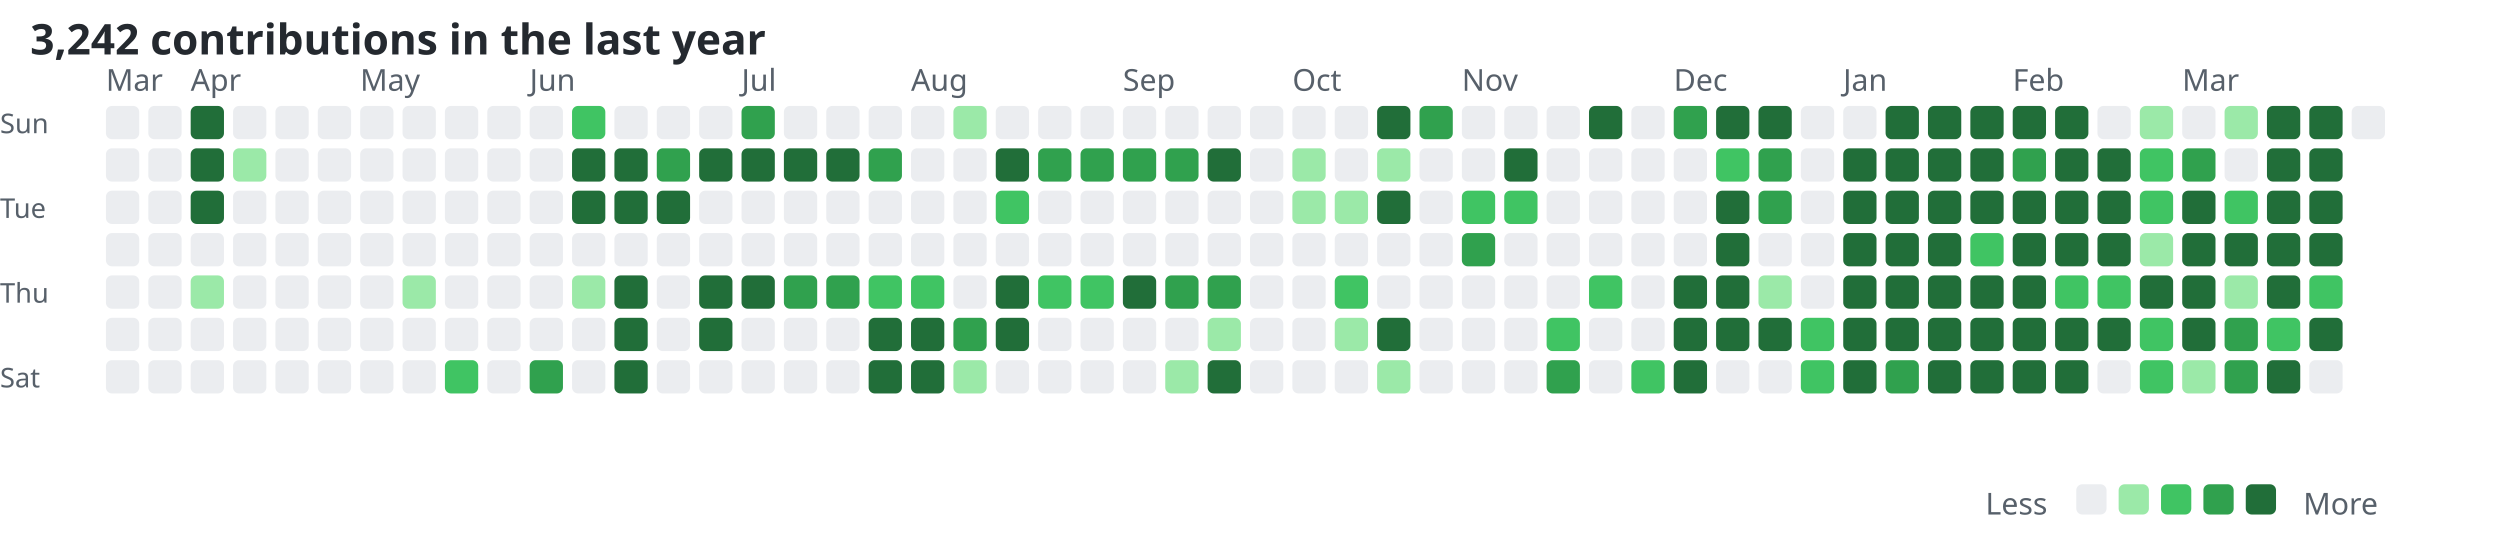
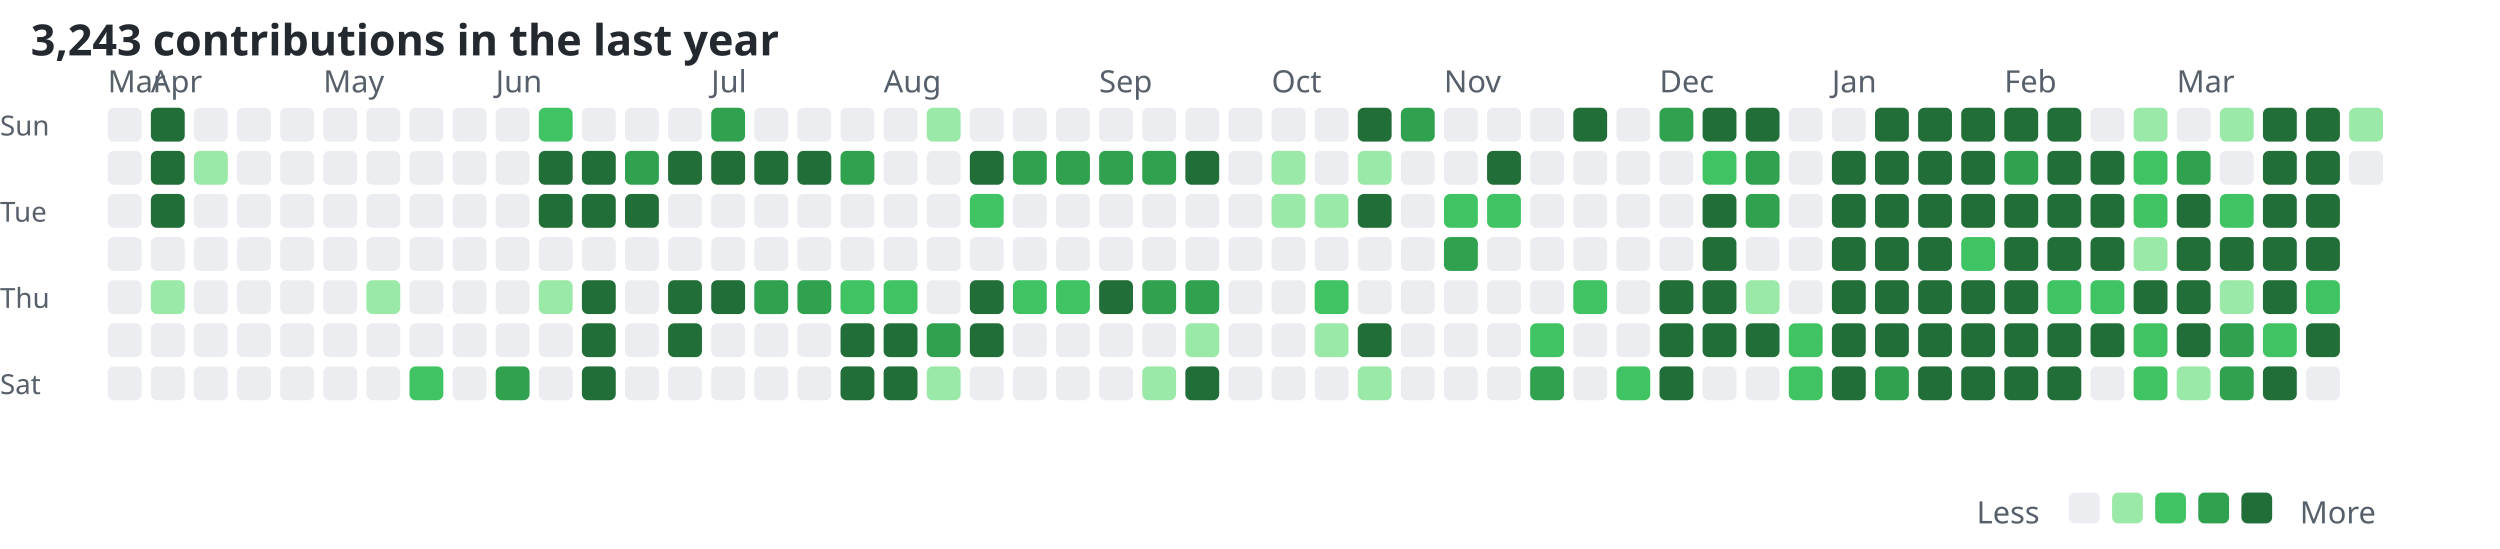
- <svg xmlns="http://www.w3.org/2000/svg" width="826" height="178" viewBox="0 0 826 178">
+ <svg xmlns="http://www.w3.org/2000/svg" width="812" height="178" viewBox="0 0 812 178">
  <style>
    .title { font: 600 14px 'Segoe UI', sans-serif; fill: #24292f; }
    .month { font: 400 10px 'Segoe UI', sans-serif; fill: #57606a; }
    .legend { font: 400 10px 'Segoe UI', sans-serif; fill: #57606a; }
    .day { font: 400 9px 'Segoe UI', sans-serif; fill: #57606a; }
  </style>
-   <text x="10" y="18" class="title">3,242 contributions in the last year</text>
+   <text x="10" y="18" class="title">3,243 contributions in the last year</text>
  <text x="35" y="30" class="month">Mar</text>
-   <text x="63" y="30" class="month">Apr</text>
-   <text x="119" y="30" class="month">May</text>
-   <text x="175" y="30" class="month">Jun</text>
-   <text x="245" y="30" class="month">Jul</text>
-   <text x="301" y="30" class="month">Aug</text>
-   <text x="371" y="30" class="month">Sep</text>
-   <text x="427" y="30" class="month">Oct</text>
-   <text x="483" y="30" class="month">Nov</text>
-   <text x="553" y="30" class="month">Dec</text>
-   <text x="609" y="30" class="month">Jan</text>
-   <text x="665" y="30" class="month">Feb</text>
-   <text x="721" y="30" class="month">Mar</text>
+   <text x="49" y="30" class="month">Apr</text>
+   <text x="105" y="30" class="month">May</text>
+   <text x="161" y="30" class="month">Jun</text>
+   <text x="231" y="30" class="month">Jul</text>
+   <text x="287" y="30" class="month">Aug</text>
+   <text x="357" y="30" class="month">Sep</text>
+   <text x="413" y="30" class="month">Oct</text>
+   <text x="469" y="30" class="month">Nov</text>
+   <text x="539" y="30" class="month">Dec</text>
+   <text x="595" y="30" class="month">Jan</text>
+   <text x="651" y="30" class="month">Feb</text>
+   <text x="707" y="30" class="month">Mar</text>
  <text x="0" y="44" class="day">Sun</text>
  <text x="0" y="72" class="day">Tue</text>
  <text x="0" y="100" class="day">Thu</text>
  <text x="0" y="128" class="day">Sat</text>
  <rect x="35" y="35" width="11" height="11" rx="2" ry="2" fill="#ebedf0" />
  <rect x="35" y="49" width="11" height="11" rx="2" ry="2" fill="#ebedf0" />
  <rect x="35" y="63" width="11" height="11" rx="2" ry="2" fill="#ebedf0" />
  <rect x="35" y="77" width="11" height="11" rx="2" ry="2" fill="#ebedf0" />
  <rect x="35" y="91" width="11" height="11" rx="2" ry="2" fill="#ebedf0" />
  <rect x="35" y="105" width="11" height="11" rx="2" ry="2" fill="#ebedf0" />
  <rect x="35" y="119" width="11" height="11" rx="2" ry="2" fill="#ebedf0" />
-   <rect x="49" y="35" width="11" height="11" rx="2" ry="2" fill="#ebedf0" />
-   <rect x="49" y="49" width="11" height="11" rx="2" ry="2" fill="#ebedf0" />
-   <rect x="49" y="63" width="11" height="11" rx="2" ry="2" fill="#ebedf0" />
+   <rect x="49" y="35" width="11" height="11" rx="2" ry="2" fill="#216e39" />
+   <rect x="49" y="49" width="11" height="11" rx="2" ry="2" fill="#216e39" />
+   <rect x="49" y="63" width="11" height="11" rx="2" ry="2" fill="#216e39" />
  <rect x="49" y="77" width="11" height="11" rx="2" ry="2" fill="#ebedf0" />
-   <rect x="49" y="91" width="11" height="11" rx="2" ry="2" fill="#ebedf0" />
+   <rect x="49" y="91" width="11" height="11" rx="2" ry="2" fill="#9be9a8" />
  <rect x="49" y="105" width="11" height="11" rx="2" ry="2" fill="#ebedf0" />
  <rect x="49" y="119" width="11" height="11" rx="2" ry="2" fill="#ebedf0" />
-   <rect x="63" y="35" width="11" height="11" rx="2" ry="2" fill="#216e39" />
-   <rect x="63" y="49" width="11" height="11" rx="2" ry="2" fill="#216e39" />
-   <rect x="63" y="63" width="11" height="11" rx="2" ry="2" fill="#216e39" />
+   <rect x="63" y="35" width="11" height="11" rx="2" ry="2" fill="#ebedf0" />
+   <rect x="63" y="49" width="11" height="11" rx="2" ry="2" fill="#9be9a8" />
+   <rect x="63" y="63" width="11" height="11" rx="2" ry="2" fill="#ebedf0" />
  <rect x="63" y="77" width="11" height="11" rx="2" ry="2" fill="#ebedf0" />
-   <rect x="63" y="91" width="11" height="11" rx="2" ry="2" fill="#9be9a8" />
+   <rect x="63" y="91" width="11" height="11" rx="2" ry="2" fill="#ebedf0" />
  <rect x="63" y="105" width="11" height="11" rx="2" ry="2" fill="#ebedf0" />
  <rect x="63" y="119" width="11" height="11" rx="2" ry="2" fill="#ebedf0" />
  <rect x="77" y="35" width="11" height="11" rx="2" ry="2" fill="#ebedf0" />
-   <rect x="77" y="49" width="11" height="11" rx="2" ry="2" fill="#9be9a8" />
+   <rect x="77" y="49" width="11" height="11" rx="2" ry="2" fill="#ebedf0" />
  <rect x="77" y="63" width="11" height="11" rx="2" ry="2" fill="#ebedf0" />
  <rect x="77" y="77" width="11" height="11" rx="2" ry="2" fill="#ebedf0" />
  <rect x="77" y="91" width="11" height="11" rx="2" ry="2" fill="#ebedf0" />
  <rect x="77" y="105" width="11" height="11" rx="2" ry="2" fill="#ebedf0" />
  <rect x="77" y="119" width="11" height="11" rx="2" ry="2" fill="#ebedf0" />
  <rect x="91" y="35" width="11" height="11" rx="2" ry="2" fill="#ebedf0" />
  <rect x="91" y="49" width="11" height="11" rx="2" ry="2" fill="#ebedf0" />
  <rect x="91" y="63" width="11" height="11" rx="2" ry="2" fill="#ebedf0" />
  <rect x="91" y="77" width="11" height="11" rx="2" ry="2" fill="#ebedf0" />
  <rect x="91" y="91" width="11" height="11" rx="2" ry="2" fill="#ebedf0" />
  <rect x="91" y="105" width="11" height="11" rx="2" ry="2" fill="#ebedf0" />
  <rect x="91" y="119" width="11" height="11" rx="2" ry="2" fill="#ebedf0" />
  <rect x="105" y="35" width="11" height="11" rx="2" ry="2" fill="#ebedf0" />
  <rect x="105" y="49" width="11" height="11" rx="2" ry="2" fill="#ebedf0" />
  <rect x="105" y="63" width="11" height="11" rx="2" ry="2" fill="#ebedf0" />
  <rect x="105" y="77" width="11" height="11" rx="2" ry="2" fill="#ebedf0" />
  <rect x="105" y="91" width="11" height="11" rx="2" ry="2" fill="#ebedf0" />
  <rect x="105" y="105" width="11" height="11" rx="2" ry="2" fill="#ebedf0" />
  <rect x="105" y="119" width="11" height="11" rx="2" ry="2" fill="#ebedf0" />
  <rect x="119" y="35" width="11" height="11" rx="2" ry="2" fill="#ebedf0" />
  <rect x="119" y="49" width="11" height="11" rx="2" ry="2" fill="#ebedf0" />
  <rect x="119" y="63" width="11" height="11" rx="2" ry="2" fill="#ebedf0" />
  <rect x="119" y="77" width="11" height="11" rx="2" ry="2" fill="#ebedf0" />
-   <rect x="119" y="91" width="11" height="11" rx="2" ry="2" fill="#ebedf0" />
+   <rect x="119" y="91" width="11" height="11" rx="2" ry="2" fill="#9be9a8" />
  <rect x="119" y="105" width="11" height="11" rx="2" ry="2" fill="#ebedf0" />
  <rect x="119" y="119" width="11" height="11" rx="2" ry="2" fill="#ebedf0" />
  <rect x="133" y="35" width="11" height="11" rx="2" ry="2" fill="#ebedf0" />
  <rect x="133" y="49" width="11" height="11" rx="2" ry="2" fill="#ebedf0" />
  <rect x="133" y="63" width="11" height="11" rx="2" ry="2" fill="#ebedf0" />
  <rect x="133" y="77" width="11" height="11" rx="2" ry="2" fill="#ebedf0" />
-   <rect x="133" y="91" width="11" height="11" rx="2" ry="2" fill="#9be9a8" />
+   <rect x="133" y="91" width="11" height="11" rx="2" ry="2" fill="#ebedf0" />
  <rect x="133" y="105" width="11" height="11" rx="2" ry="2" fill="#ebedf0" />
-   <rect x="133" y="119" width="11" height="11" rx="2" ry="2" fill="#ebedf0" />
+   <rect x="133" y="119" width="11" height="11" rx="2" ry="2" fill="#40c463" />
  <rect x="147" y="35" width="11" height="11" rx="2" ry="2" fill="#ebedf0" />
  <rect x="147" y="49" width="11" height="11" rx="2" ry="2" fill="#ebedf0" />
  <rect x="147" y="63" width="11" height="11" rx="2" ry="2" fill="#ebedf0" />
  <rect x="147" y="77" width="11" height="11" rx="2" ry="2" fill="#ebedf0" />
  <rect x="147" y="91" width="11" height="11" rx="2" ry="2" fill="#ebedf0" />
  <rect x="147" y="105" width="11" height="11" rx="2" ry="2" fill="#ebedf0" />
-   <rect x="147" y="119" width="11" height="11" rx="2" ry="2" fill="#40c463" />
+   <rect x="147" y="119" width="11" height="11" rx="2" ry="2" fill="#ebedf0" />
  <rect x="161" y="35" width="11" height="11" rx="2" ry="2" fill="#ebedf0" />
  <rect x="161" y="49" width="11" height="11" rx="2" ry="2" fill="#ebedf0" />
  <rect x="161" y="63" width="11" height="11" rx="2" ry="2" fill="#ebedf0" />
  <rect x="161" y="77" width="11" height="11" rx="2" ry="2" fill="#ebedf0" />
  <rect x="161" y="91" width="11" height="11" rx="2" ry="2" fill="#ebedf0" />
  <rect x="161" y="105" width="11" height="11" rx="2" ry="2" fill="#ebedf0" />
-   <rect x="161" y="119" width="11" height="11" rx="2" ry="2" fill="#ebedf0" />
-   <rect x="175" y="35" width="11" height="11" rx="2" ry="2" fill="#ebedf0" />
-   <rect x="175" y="49" width="11" height="11" rx="2" ry="2" fill="#ebedf0" />
-   <rect x="175" y="63" width="11" height="11" rx="2" ry="2" fill="#ebedf0" />
+   <rect x="161" y="119" width="11" height="11" rx="2" ry="2" fill="#30a14e" />
+   <rect x="175" y="35" width="11" height="11" rx="2" ry="2" fill="#40c463" />
+   <rect x="175" y="49" width="11" height="11" rx="2" ry="2" fill="#216e39" />
+   <rect x="175" y="63" width="11" height="11" rx="2" ry="2" fill="#216e39" />
  <rect x="175" y="77" width="11" height="11" rx="2" ry="2" fill="#ebedf0" />
-   <rect x="175" y="91" width="11" height="11" rx="2" ry="2" fill="#ebedf0" />
+   <rect x="175" y="91" width="11" height="11" rx="2" ry="2" fill="#9be9a8" />
  <rect x="175" y="105" width="11" height="11" rx="2" ry="2" fill="#ebedf0" />
-   <rect x="175" y="119" width="11" height="11" rx="2" ry="2" fill="#30a14e" />
-   <rect x="189" y="35" width="11" height="11" rx="2" ry="2" fill="#40c463" />
+   <rect x="175" y="119" width="11" height="11" rx="2" ry="2" fill="#ebedf0" />
+   <rect x="189" y="35" width="11" height="11" rx="2" ry="2" fill="#ebedf0" />
  <rect x="189" y="49" width="11" height="11" rx="2" ry="2" fill="#216e39" />
  <rect x="189" y="63" width="11" height="11" rx="2" ry="2" fill="#216e39" />
  <rect x="189" y="77" width="11" height="11" rx="2" ry="2" fill="#ebedf0" />
-   <rect x="189" y="91" width="11" height="11" rx="2" ry="2" fill="#9be9a8" />
-   <rect x="189" y="105" width="11" height="11" rx="2" ry="2" fill="#ebedf0" />
-   <rect x="189" y="119" width="11" height="11" rx="2" ry="2" fill="#ebedf0" />
+   <rect x="189" y="91" width="11" height="11" rx="2" ry="2" fill="#216e39" />
+   <rect x="189" y="105" width="11" height="11" rx="2" ry="2" fill="#216e39" />
+   <rect x="189" y="119" width="11" height="11" rx="2" ry="2" fill="#216e39" />
  <rect x="203" y="35" width="11" height="11" rx="2" ry="2" fill="#ebedf0" />
-   <rect x="203" y="49" width="11" height="11" rx="2" ry="2" fill="#216e39" />
+   <rect x="203" y="49" width="11" height="11" rx="2" ry="2" fill="#30a14e" />
  <rect x="203" y="63" width="11" height="11" rx="2" ry="2" fill="#216e39" />
  <rect x="203" y="77" width="11" height="11" rx="2" ry="2" fill="#ebedf0" />
-   <rect x="203" y="91" width="11" height="11" rx="2" ry="2" fill="#216e39" />
-   <rect x="203" y="105" width="11" height="11" rx="2" ry="2" fill="#216e39" />
-   <rect x="203" y="119" width="11" height="11" rx="2" ry="2" fill="#216e39" />
+   <rect x="203" y="91" width="11" height="11" rx="2" ry="2" fill="#ebedf0" />
+   <rect x="203" y="105" width="11" height="11" rx="2" ry="2" fill="#ebedf0" />
+   <rect x="203" y="119" width="11" height="11" rx="2" ry="2" fill="#ebedf0" />
  <rect x="217" y="35" width="11" height="11" rx="2" ry="2" fill="#ebedf0" />
-   <rect x="217" y="49" width="11" height="11" rx="2" ry="2" fill="#30a14e" />
-   <rect x="217" y="63" width="11" height="11" rx="2" ry="2" fill="#216e39" />
+   <rect x="217" y="49" width="11" height="11" rx="2" ry="2" fill="#216e39" />
+   <rect x="217" y="63" width="11" height="11" rx="2" ry="2" fill="#ebedf0" />
  <rect x="217" y="77" width="11" height="11" rx="2" ry="2" fill="#ebedf0" />
-   <rect x="217" y="91" width="11" height="11" rx="2" ry="2" fill="#ebedf0" />
-   <rect x="217" y="105" width="11" height="11" rx="2" ry="2" fill="#ebedf0" />
+   <rect x="217" y="91" width="11" height="11" rx="2" ry="2" fill="#216e39" />
+   <rect x="217" y="105" width="11" height="11" rx="2" ry="2" fill="#216e39" />
  <rect x="217" y="119" width="11" height="11" rx="2" ry="2" fill="#ebedf0" />
-   <rect x="231" y="35" width="11" height="11" rx="2" ry="2" fill="#ebedf0" />
+   <rect x="231" y="35" width="11" height="11" rx="2" ry="2" fill="#30a14e" />
  <rect x="231" y="49" width="11" height="11" rx="2" ry="2" fill="#216e39" />
  <rect x="231" y="63" width="11" height="11" rx="2" ry="2" fill="#ebedf0" />
  <rect x="231" y="77" width="11" height="11" rx="2" ry="2" fill="#ebedf0" />
  <rect x="231" y="91" width="11" height="11" rx="2" ry="2" fill="#216e39" />
-   <rect x="231" y="105" width="11" height="11" rx="2" ry="2" fill="#216e39" />
+   <rect x="231" y="105" width="11" height="11" rx="2" ry="2" fill="#ebedf0" />
  <rect x="231" y="119" width="11" height="11" rx="2" ry="2" fill="#ebedf0" />
-   <rect x="245" y="35" width="11" height="11" rx="2" ry="2" fill="#30a14e" />
+   <rect x="245" y="35" width="11" height="11" rx="2" ry="2" fill="#ebedf0" />
  <rect x="245" y="49" width="11" height="11" rx="2" ry="2" fill="#216e39" />
  <rect x="245" y="63" width="11" height="11" rx="2" ry="2" fill="#ebedf0" />
  <rect x="245" y="77" width="11" height="11" rx="2" ry="2" fill="#ebedf0" />
-   <rect x="245" y="91" width="11" height="11" rx="2" ry="2" fill="#216e39" />
+   <rect x="245" y="91" width="11" height="11" rx="2" ry="2" fill="#30a14e" />
  <rect x="245" y="105" width="11" height="11" rx="2" ry="2" fill="#ebedf0" />
  <rect x="245" y="119" width="11" height="11" rx="2" ry="2" fill="#ebedf0" />
  <rect x="259" y="35" width="11" height="11" rx="2" ry="2" fill="#ebedf0" />
  <rect x="259" y="49" width="11" height="11" rx="2" ry="2" fill="#216e39" />
  <rect x="259" y="63" width="11" height="11" rx="2" ry="2" fill="#ebedf0" />
  <rect x="259" y="77" width="11" height="11" rx="2" ry="2" fill="#ebedf0" />
  <rect x="259" y="91" width="11" height="11" rx="2" ry="2" fill="#30a14e" />
  <rect x="259" y="105" width="11" height="11" rx="2" ry="2" fill="#ebedf0" />
  <rect x="259" y="119" width="11" height="11" rx="2" ry="2" fill="#ebedf0" />
  <rect x="273" y="35" width="11" height="11" rx="2" ry="2" fill="#ebedf0" />
-   <rect x="273" y="49" width="11" height="11" rx="2" ry="2" fill="#216e39" />
+   <rect x="273" y="49" width="11" height="11" rx="2" ry="2" fill="#30a14e" />
  <rect x="273" y="63" width="11" height="11" rx="2" ry="2" fill="#ebedf0" />
  <rect x="273" y="77" width="11" height="11" rx="2" ry="2" fill="#ebedf0" />
-   <rect x="273" y="91" width="11" height="11" rx="2" ry="2" fill="#30a14e" />
-   <rect x="273" y="105" width="11" height="11" rx="2" ry="2" fill="#ebedf0" />
-   <rect x="273" y="119" width="11" height="11" rx="2" ry="2" fill="#ebedf0" />
+   <rect x="273" y="91" width="11" height="11" rx="2" ry="2" fill="#40c463" />
+   <rect x="273" y="105" width="11" height="11" rx="2" ry="2" fill="#216e39" />
+   <rect x="273" y="119" width="11" height="11" rx="2" ry="2" fill="#216e39" />
  <rect x="287" y="35" width="11" height="11" rx="2" ry="2" fill="#ebedf0" />
-   <rect x="287" y="49" width="11" height="11" rx="2" ry="2" fill="#30a14e" />
+   <rect x="287" y="49" width="11" height="11" rx="2" ry="2" fill="#ebedf0" />
  <rect x="287" y="63" width="11" height="11" rx="2" ry="2" fill="#ebedf0" />
  <rect x="287" y="77" width="11" height="11" rx="2" ry="2" fill="#ebedf0" />
  <rect x="287" y="91" width="11" height="11" rx="2" ry="2" fill="#40c463" />
  <rect x="287" y="105" width="11" height="11" rx="2" ry="2" fill="#216e39" />
  <rect x="287" y="119" width="11" height="11" rx="2" ry="2" fill="#216e39" />
-   <rect x="301" y="35" width="11" height="11" rx="2" ry="2" fill="#ebedf0" />
+   <rect x="301" y="35" width="11" height="11" rx="2" ry="2" fill="#9be9a8" />
  <rect x="301" y="49" width="11" height="11" rx="2" ry="2" fill="#ebedf0" />
  <rect x="301" y="63" width="11" height="11" rx="2" ry="2" fill="#ebedf0" />
  <rect x="301" y="77" width="11" height="11" rx="2" ry="2" fill="#ebedf0" />
-   <rect x="301" y="91" width="11" height="11" rx="2" ry="2" fill="#40c463" />
-   <rect x="301" y="105" width="11" height="11" rx="2" ry="2" fill="#216e39" />
-   <rect x="301" y="119" width="11" height="11" rx="2" ry="2" fill="#216e39" />
-   <rect x="315" y="35" width="11" height="11" rx="2" ry="2" fill="#9be9a8" />
-   <rect x="315" y="49" width="11" height="11" rx="2" ry="2" fill="#ebedf0" />
-   <rect x="315" y="63" width="11" height="11" rx="2" ry="2" fill="#ebedf0" />
+   <rect x="301" y="91" width="11" height="11" rx="2" ry="2" fill="#ebedf0" />
+   <rect x="301" y="105" width="11" height="11" rx="2" ry="2" fill="#30a14e" />
+   <rect x="301" y="119" width="11" height="11" rx="2" ry="2" fill="#9be9a8" />
+   <rect x="315" y="35" width="11" height="11" rx="2" ry="2" fill="#ebedf0" />
+   <rect x="315" y="49" width="11" height="11" rx="2" ry="2" fill="#216e39" />
+   <rect x="315" y="63" width="11" height="11" rx="2" ry="2" fill="#40c463" />
  <rect x="315" y="77" width="11" height="11" rx="2" ry="2" fill="#ebedf0" />
-   <rect x="315" y="91" width="11" height="11" rx="2" ry="2" fill="#ebedf0" />
-   <rect x="315" y="105" width="11" height="11" rx="2" ry="2" fill="#30a14e" />
-   <rect x="315" y="119" width="11" height="11" rx="2" ry="2" fill="#9be9a8" />
+   <rect x="315" y="91" width="11" height="11" rx="2" ry="2" fill="#216e39" />
+   <rect x="315" y="105" width="11" height="11" rx="2" ry="2" fill="#216e39" />
+   <rect x="315" y="119" width="11" height="11" rx="2" ry="2" fill="#ebedf0" />
  <rect x="329" y="35" width="11" height="11" rx="2" ry="2" fill="#ebedf0" />
-   <rect x="329" y="49" width="11" height="11" rx="2" ry="2" fill="#216e39" />
-   <rect x="329" y="63" width="11" height="11" rx="2" ry="2" fill="#40c463" />
+   <rect x="329" y="49" width="11" height="11" rx="2" ry="2" fill="#30a14e" />
+   <rect x="329" y="63" width="11" height="11" rx="2" ry="2" fill="#ebedf0" />
  <rect x="329" y="77" width="11" height="11" rx="2" ry="2" fill="#ebedf0" />
-   <rect x="329" y="91" width="11" height="11" rx="2" ry="2" fill="#216e39" />
-   <rect x="329" y="105" width="11" height="11" rx="2" ry="2" fill="#216e39" />
+   <rect x="329" y="91" width="11" height="11" rx="2" ry="2" fill="#40c463" />
+   <rect x="329" y="105" width="11" height="11" rx="2" ry="2" fill="#ebedf0" />
  <rect x="329" y="119" width="11" height="11" rx="2" ry="2" fill="#ebedf0" />
  <rect x="343" y="35" width="11" height="11" rx="2" ry="2" fill="#ebedf0" />
  <rect x="343" y="49" width="11" height="11" rx="2" ry="2" fill="#30a14e" />
  <rect x="343" y="63" width="11" height="11" rx="2" ry="2" fill="#ebedf0" />
  <rect x="343" y="77" width="11" height="11" rx="2" ry="2" fill="#ebedf0" />
  <rect x="343" y="91" width="11" height="11" rx="2" ry="2" fill="#40c463" />
  <rect x="343" y="105" width="11" height="11" rx="2" ry="2" fill="#ebedf0" />
  <rect x="343" y="119" width="11" height="11" rx="2" ry="2" fill="#ebedf0" />
  <rect x="357" y="35" width="11" height="11" rx="2" ry="2" fill="#ebedf0" />
  <rect x="357" y="49" width="11" height="11" rx="2" ry="2" fill="#30a14e" />
  <rect x="357" y="63" width="11" height="11" rx="2" ry="2" fill="#ebedf0" />
  <rect x="357" y="77" width="11" height="11" rx="2" ry="2" fill="#ebedf0" />
-   <rect x="357" y="91" width="11" height="11" rx="2" ry="2" fill="#40c463" />
+   <rect x="357" y="91" width="11" height="11" rx="2" ry="2" fill="#216e39" />
  <rect x="357" y="105" width="11" height="11" rx="2" ry="2" fill="#ebedf0" />
  <rect x="357" y="119" width="11" height="11" rx="2" ry="2" fill="#ebedf0" />
  <rect x="371" y="35" width="11" height="11" rx="2" ry="2" fill="#ebedf0" />
  <rect x="371" y="49" width="11" height="11" rx="2" ry="2" fill="#30a14e" />
  <rect x="371" y="63" width="11" height="11" rx="2" ry="2" fill="#ebedf0" />
  <rect x="371" y="77" width="11" height="11" rx="2" ry="2" fill="#ebedf0" />
-   <rect x="371" y="91" width="11" height="11" rx="2" ry="2" fill="#216e39" />
+   <rect x="371" y="91" width="11" height="11" rx="2" ry="2" fill="#30a14e" />
  <rect x="371" y="105" width="11" height="11" rx="2" ry="2" fill="#ebedf0" />
-   <rect x="371" y="119" width="11" height="11" rx="2" ry="2" fill="#ebedf0" />
+   <rect x="371" y="119" width="11" height="11" rx="2" ry="2" fill="#9be9a8" />
  <rect x="385" y="35" width="11" height="11" rx="2" ry="2" fill="#ebedf0" />
-   <rect x="385" y="49" width="11" height="11" rx="2" ry="2" fill="#30a14e" />
+   <rect x="385" y="49" width="11" height="11" rx="2" ry="2" fill="#216e39" />
  <rect x="385" y="63" width="11" height="11" rx="2" ry="2" fill="#ebedf0" />
  <rect x="385" y="77" width="11" height="11" rx="2" ry="2" fill="#ebedf0" />
  <rect x="385" y="91" width="11" height="11" rx="2" ry="2" fill="#30a14e" />
-   <rect x="385" y="105" width="11" height="11" rx="2" ry="2" fill="#ebedf0" />
-   <rect x="385" y="119" width="11" height="11" rx="2" ry="2" fill="#9be9a8" />
+   <rect x="385" y="105" width="11" height="11" rx="2" ry="2" fill="#9be9a8" />
+   <rect x="385" y="119" width="11" height="11" rx="2" ry="2" fill="#216e39" />
  <rect x="399" y="35" width="11" height="11" rx="2" ry="2" fill="#ebedf0" />
-   <rect x="399" y="49" width="11" height="11" rx="2" ry="2" fill="#216e39" />
+   <rect x="399" y="49" width="11" height="11" rx="2" ry="2" fill="#ebedf0" />
  <rect x="399" y="63" width="11" height="11" rx="2" ry="2" fill="#ebedf0" />
  <rect x="399" y="77" width="11" height="11" rx="2" ry="2" fill="#ebedf0" />
-   <rect x="399" y="91" width="11" height="11" rx="2" ry="2" fill="#30a14e" />
-   <rect x="399" y="105" width="11" height="11" rx="2" ry="2" fill="#9be9a8" />
-   <rect x="399" y="119" width="11" height="11" rx="2" ry="2" fill="#216e39" />
+   <rect x="399" y="91" width="11" height="11" rx="2" ry="2" fill="#ebedf0" />
+   <rect x="399" y="105" width="11" height="11" rx="2" ry="2" fill="#ebedf0" />
+   <rect x="399" y="119" width="11" height="11" rx="2" ry="2" fill="#ebedf0" />
  <rect x="413" y="35" width="11" height="11" rx="2" ry="2" fill="#ebedf0" />
-   <rect x="413" y="49" width="11" height="11" rx="2" ry="2" fill="#ebedf0" />
-   <rect x="413" y="63" width="11" height="11" rx="2" ry="2" fill="#ebedf0" />
+   <rect x="413" y="49" width="11" height="11" rx="2" ry="2" fill="#9be9a8" />
+   <rect x="413" y="63" width="11" height="11" rx="2" ry="2" fill="#9be9a8" />
  <rect x="413" y="77" width="11" height="11" rx="2" ry="2" fill="#ebedf0" />
  <rect x="413" y="91" width="11" height="11" rx="2" ry="2" fill="#ebedf0" />
  <rect x="413" y="105" width="11" height="11" rx="2" ry="2" fill="#ebedf0" />
  <rect x="413" y="119" width="11" height="11" rx="2" ry="2" fill="#ebedf0" />
  <rect x="427" y="35" width="11" height="11" rx="2" ry="2" fill="#ebedf0" />
-   <rect x="427" y="49" width="11" height="11" rx="2" ry="2" fill="#9be9a8" />
+   <rect x="427" y="49" width="11" height="11" rx="2" ry="2" fill="#ebedf0" />
  <rect x="427" y="63" width="11" height="11" rx="2" ry="2" fill="#9be9a8" />
  <rect x="427" y="77" width="11" height="11" rx="2" ry="2" fill="#ebedf0" />
-   <rect x="427" y="91" width="11" height="11" rx="2" ry="2" fill="#ebedf0" />
-   <rect x="427" y="105" width="11" height="11" rx="2" ry="2" fill="#ebedf0" />
+   <rect x="427" y="91" width="11" height="11" rx="2" ry="2" fill="#40c463" />
+   <rect x="427" y="105" width="11" height="11" rx="2" ry="2" fill="#9be9a8" />
  <rect x="427" y="119" width="11" height="11" rx="2" ry="2" fill="#ebedf0" />
-   <rect x="441" y="35" width="11" height="11" rx="2" ry="2" fill="#ebedf0" />
-   <rect x="441" y="49" width="11" height="11" rx="2" ry="2" fill="#ebedf0" />
-   <rect x="441" y="63" width="11" height="11" rx="2" ry="2" fill="#9be9a8" />
+   <rect x="441" y="35" width="11" height="11" rx="2" ry="2" fill="#216e39" />
+   <rect x="441" y="49" width="11" height="11" rx="2" ry="2" fill="#9be9a8" />
+   <rect x="441" y="63" width="11" height="11" rx="2" ry="2" fill="#216e39" />
  <rect x="441" y="77" width="11" height="11" rx="2" ry="2" fill="#ebedf0" />
-   <rect x="441" y="91" width="11" height="11" rx="2" ry="2" fill="#40c463" />
-   <rect x="441" y="105" width="11" height="11" rx="2" ry="2" fill="#9be9a8" />
-   <rect x="441" y="119" width="11" height="11" rx="2" ry="2" fill="#ebedf0" />
-   <rect x="455" y="35" width="11" height="11" rx="2" ry="2" fill="#216e39" />
-   <rect x="455" y="49" width="11" height="11" rx="2" ry="2" fill="#9be9a8" />
-   <rect x="455" y="63" width="11" height="11" rx="2" ry="2" fill="#216e39" />
+   <rect x="441" y="91" width="11" height="11" rx="2" ry="2" fill="#ebedf0" />
+   <rect x="441" y="105" width="11" height="11" rx="2" ry="2" fill="#216e39" />
+   <rect x="441" y="119" width="11" height="11" rx="2" ry="2" fill="#9be9a8" />
+   <rect x="455" y="35" width="11" height="11" rx="2" ry="2" fill="#30a14e" />
+   <rect x="455" y="49" width="11" height="11" rx="2" ry="2" fill="#ebedf0" />
+   <rect x="455" y="63" width="11" height="11" rx="2" ry="2" fill="#ebedf0" />
  <rect x="455" y="77" width="11" height="11" rx="2" ry="2" fill="#ebedf0" />
  <rect x="455" y="91" width="11" height="11" rx="2" ry="2" fill="#ebedf0" />
-   <rect x="455" y="105" width="11" height="11" rx="2" ry="2" fill="#216e39" />
-   <rect x="455" y="119" width="11" height="11" rx="2" ry="2" fill="#9be9a8" />
-   <rect x="469" y="35" width="11" height="11" rx="2" ry="2" fill="#30a14e" />
+   <rect x="455" y="105" width="11" height="11" rx="2" ry="2" fill="#ebedf0" />
+   <rect x="455" y="119" width="11" height="11" rx="2" ry="2" fill="#ebedf0" />
+   <rect x="469" y="35" width="11" height="11" rx="2" ry="2" fill="#ebedf0" />
  <rect x="469" y="49" width="11" height="11" rx="2" ry="2" fill="#ebedf0" />
-   <rect x="469" y="63" width="11" height="11" rx="2" ry="2" fill="#ebedf0" />
-   <rect x="469" y="77" width="11" height="11" rx="2" ry="2" fill="#ebedf0" />
+   <rect x="469" y="63" width="11" height="11" rx="2" ry="2" fill="#40c463" />
+   <rect x="469" y="77" width="11" height="11" rx="2" ry="2" fill="#30a14e" />
  <rect x="469" y="91" width="11" height="11" rx="2" ry="2" fill="#ebedf0" />
  <rect x="469" y="105" width="11" height="11" rx="2" ry="2" fill="#ebedf0" />
  <rect x="469" y="119" width="11" height="11" rx="2" ry="2" fill="#ebedf0" />
  <rect x="483" y="35" width="11" height="11" rx="2" ry="2" fill="#ebedf0" />
-   <rect x="483" y="49" width="11" height="11" rx="2" ry="2" fill="#ebedf0" />
+   <rect x="483" y="49" width="11" height="11" rx="2" ry="2" fill="#216e39" />
  <rect x="483" y="63" width="11" height="11" rx="2" ry="2" fill="#40c463" />
-   <rect x="483" y="77" width="11" height="11" rx="2" ry="2" fill="#30a14e" />
+   <rect x="483" y="77" width="11" height="11" rx="2" ry="2" fill="#ebedf0" />
  <rect x="483" y="91" width="11" height="11" rx="2" ry="2" fill="#ebedf0" />
  <rect x="483" y="105" width="11" height="11" rx="2" ry="2" fill="#ebedf0" />
  <rect x="483" y="119" width="11" height="11" rx="2" ry="2" fill="#ebedf0" />
  <rect x="497" y="35" width="11" height="11" rx="2" ry="2" fill="#ebedf0" />
-   <rect x="497" y="49" width="11" height="11" rx="2" ry="2" fill="#216e39" />
-   <rect x="497" y="63" width="11" height="11" rx="2" ry="2" fill="#40c463" />
+   <rect x="497" y="49" width="11" height="11" rx="2" ry="2" fill="#ebedf0" />
+   <rect x="497" y="63" width="11" height="11" rx="2" ry="2" fill="#ebedf0" />
  <rect x="497" y="77" width="11" height="11" rx="2" ry="2" fill="#ebedf0" />
  <rect x="497" y="91" width="11" height="11" rx="2" ry="2" fill="#ebedf0" />
-   <rect x="497" y="105" width="11" height="11" rx="2" ry="2" fill="#ebedf0" />
-   <rect x="497" y="119" width="11" height="11" rx="2" ry="2" fill="#ebedf0" />
-   <rect x="511" y="35" width="11" height="11" rx="2" ry="2" fill="#ebedf0" />
+   <rect x="497" y="105" width="11" height="11" rx="2" ry="2" fill="#40c463" />
+   <rect x="497" y="119" width="11" height="11" rx="2" ry="2" fill="#30a14e" />
+   <rect x="511" y="35" width="11" height="11" rx="2" ry="2" fill="#216e39" />
  <rect x="511" y="49" width="11" height="11" rx="2" ry="2" fill="#ebedf0" />
  <rect x="511" y="63" width="11" height="11" rx="2" ry="2" fill="#ebedf0" />
  <rect x="511" y="77" width="11" height="11" rx="2" ry="2" fill="#ebedf0" />
-   <rect x="511" y="91" width="11" height="11" rx="2" ry="2" fill="#ebedf0" />
-   <rect x="511" y="105" width="11" height="11" rx="2" ry="2" fill="#40c463" />
-   <rect x="511" y="119" width="11" height="11" rx="2" ry="2" fill="#30a14e" />
-   <rect x="525" y="35" width="11" height="11" rx="2" ry="2" fill="#216e39" />
+   <rect x="511" y="91" width="11" height="11" rx="2" ry="2" fill="#40c463" />
+   <rect x="511" y="105" width="11" height="11" rx="2" ry="2" fill="#ebedf0" />
+   <rect x="511" y="119" width="11" height="11" rx="2" ry="2" fill="#ebedf0" />
+   <rect x="525" y="35" width="11" height="11" rx="2" ry="2" fill="#ebedf0" />
  <rect x="525" y="49" width="11" height="11" rx="2" ry="2" fill="#ebedf0" />
  <rect x="525" y="63" width="11" height="11" rx="2" ry="2" fill="#ebedf0" />
  <rect x="525" y="77" width="11" height="11" rx="2" ry="2" fill="#ebedf0" />
-   <rect x="525" y="91" width="11" height="11" rx="2" ry="2" fill="#40c463" />
+   <rect x="525" y="91" width="11" height="11" rx="2" ry="2" fill="#ebedf0" />
  <rect x="525" y="105" width="11" height="11" rx="2" ry="2" fill="#ebedf0" />
-   <rect x="525" y="119" width="11" height="11" rx="2" ry="2" fill="#ebedf0" />
-   <rect x="539" y="35" width="11" height="11" rx="2" ry="2" fill="#ebedf0" />
+   <rect x="525" y="119" width="11" height="11" rx="2" ry="2" fill="#40c463" />
+   <rect x="539" y="35" width="11" height="11" rx="2" ry="2" fill="#30a14e" />
  <rect x="539" y="49" width="11" height="11" rx="2" ry="2" fill="#ebedf0" />
  <rect x="539" y="63" width="11" height="11" rx="2" ry="2" fill="#ebedf0" />
  <rect x="539" y="77" width="11" height="11" rx="2" ry="2" fill="#ebedf0" />
-   <rect x="539" y="91" width="11" height="11" rx="2" ry="2" fill="#ebedf0" />
-   <rect x="539" y="105" width="11" height="11" rx="2" ry="2" fill="#ebedf0" />
-   <rect x="539" y="119" width="11" height="11" rx="2" ry="2" fill="#40c463" />
-   <rect x="553" y="35" width="11" height="11" rx="2" ry="2" fill="#30a14e" />
-   <rect x="553" y="49" width="11" height="11" rx="2" ry="2" fill="#ebedf0" />
-   <rect x="553" y="63" width="11" height="11" rx="2" ry="2" fill="#ebedf0" />
-   <rect x="553" y="77" width="11" height="11" rx="2" ry="2" fill="#ebedf0" />
+   <rect x="539" y="91" width="11" height="11" rx="2" ry="2" fill="#216e39" />
+   <rect x="539" y="105" width="11" height="11" rx="2" ry="2" fill="#216e39" />
+   <rect x="539" y="119" width="11" height="11" rx="2" ry="2" fill="#216e39" />
+   <rect x="553" y="35" width="11" height="11" rx="2" ry="2" fill="#216e39" />
+   <rect x="553" y="49" width="11" height="11" rx="2" ry="2" fill="#40c463" />
+   <rect x="553" y="63" width="11" height="11" rx="2" ry="2" fill="#216e39" />
+   <rect x="553" y="77" width="11" height="11" rx="2" ry="2" fill="#216e39" />
  <rect x="553" y="91" width="11" height="11" rx="2" ry="2" fill="#216e39" />
  <rect x="553" y="105" width="11" height="11" rx="2" ry="2" fill="#216e39" />
-   <rect x="553" y="119" width="11" height="11" rx="2" ry="2" fill="#216e39" />
+   <rect x="553" y="119" width="11" height="11" rx="2" ry="2" fill="#ebedf0" />
  <rect x="567" y="35" width="11" height="11" rx="2" ry="2" fill="#216e39" />
-   <rect x="567" y="49" width="11" height="11" rx="2" ry="2" fill="#40c463" />
-   <rect x="567" y="63" width="11" height="11" rx="2" ry="2" fill="#216e39" />
-   <rect x="567" y="77" width="11" height="11" rx="2" ry="2" fill="#216e39" />
-   <rect x="567" y="91" width="11" height="11" rx="2" ry="2" fill="#216e39" />
+   <rect x="567" y="49" width="11" height="11" rx="2" ry="2" fill="#30a14e" />
+   <rect x="567" y="63" width="11" height="11" rx="2" ry="2" fill="#30a14e" />
+   <rect x="567" y="77" width="11" height="11" rx="2" ry="2" fill="#ebedf0" />
+   <rect x="567" y="91" width="11" height="11" rx="2" ry="2" fill="#9be9a8" />
  <rect x="567" y="105" width="11" height="11" rx="2" ry="2" fill="#216e39" />
  <rect x="567" y="119" width="11" height="11" rx="2" ry="2" fill="#ebedf0" />
-   <rect x="581" y="35" width="11" height="11" rx="2" ry="2" fill="#216e39" />
-   <rect x="581" y="49" width="11" height="11" rx="2" ry="2" fill="#30a14e" />
-   <rect x="581" y="63" width="11" height="11" rx="2" ry="2" fill="#30a14e" />
+   <rect x="581" y="35" width="11" height="11" rx="2" ry="2" fill="#ebedf0" />
+   <rect x="581" y="49" width="11" height="11" rx="2" ry="2" fill="#ebedf0" />
+   <rect x="581" y="63" width="11" height="11" rx="2" ry="2" fill="#ebedf0" />
  <rect x="581" y="77" width="11" height="11" rx="2" ry="2" fill="#ebedf0" />
-   <rect x="581" y="91" width="11" height="11" rx="2" ry="2" fill="#9be9a8" />
-   <rect x="581" y="105" width="11" height="11" rx="2" ry="2" fill="#216e39" />
-   <rect x="581" y="119" width="11" height="11" rx="2" ry="2" fill="#ebedf0" />
+   <rect x="581" y="91" width="11" height="11" rx="2" ry="2" fill="#ebedf0" />
+   <rect x="581" y="105" width="11" height="11" rx="2" ry="2" fill="#40c463" />
+   <rect x="581" y="119" width="11" height="11" rx="2" ry="2" fill="#40c463" />
  <rect x="595" y="35" width="11" height="11" rx="2" ry="2" fill="#ebedf0" />
-   <rect x="595" y="49" width="11" height="11" rx="2" ry="2" fill="#ebedf0" />
-   <rect x="595" y="63" width="11" height="11" rx="2" ry="2" fill="#ebedf0" />
-   <rect x="595" y="77" width="11" height="11" rx="2" ry="2" fill="#ebedf0" />
-   <rect x="595" y="91" width="11" height="11" rx="2" ry="2" fill="#ebedf0" />
-   <rect x="595" y="105" width="11" height="11" rx="2" ry="2" fill="#40c463" />
-   <rect x="595" y="119" width="11" height="11" rx="2" ry="2" fill="#40c463" />
-   <rect x="609" y="35" width="11" height="11" rx="2" ry="2" fill="#ebedf0" />
+   <rect x="595" y="49" width="11" height="11" rx="2" ry="2" fill="#216e39" />
+   <rect x="595" y="63" width="11" height="11" rx="2" ry="2" fill="#216e39" />
+   <rect x="595" y="77" width="11" height="11" rx="2" ry="2" fill="#216e39" />
+   <rect x="595" y="91" width="11" height="11" rx="2" ry="2" fill="#216e39" />
+   <rect x="595" y="105" width="11" height="11" rx="2" ry="2" fill="#216e39" />
+   <rect x="595" y="119" width="11" height="11" rx="2" ry="2" fill="#216e39" />
+   <rect x="609" y="35" width="11" height="11" rx="2" ry="2" fill="#216e39" />
  <rect x="609" y="49" width="11" height="11" rx="2" ry="2" fill="#216e39" />
  <rect x="609" y="63" width="11" height="11" rx="2" ry="2" fill="#216e39" />
  <rect x="609" y="77" width="11" height="11" rx="2" ry="2" fill="#216e39" />
  <rect x="609" y="91" width="11" height="11" rx="2" ry="2" fill="#216e39" />
  <rect x="609" y="105" width="11" height="11" rx="2" ry="2" fill="#216e39" />
-   <rect x="609" y="119" width="11" height="11" rx="2" ry="2" fill="#216e39" />
+   <rect x="609" y="119" width="11" height="11" rx="2" ry="2" fill="#30a14e" />
  <rect x="623" y="35" width="11" height="11" rx="2" ry="2" fill="#216e39" />
  <rect x="623" y="49" width="11" height="11" rx="2" ry="2" fill="#216e39" />
  <rect x="623" y="63" width="11" height="11" rx="2" ry="2" fill="#216e39" />
  <rect x="623" y="77" width="11" height="11" rx="2" ry="2" fill="#216e39" />
  <rect x="623" y="91" width="11" height="11" rx="2" ry="2" fill="#216e39" />
  <rect x="623" y="105" width="11" height="11" rx="2" ry="2" fill="#216e39" />
-   <rect x="623" y="119" width="11" height="11" rx="2" ry="2" fill="#30a14e" />
+   <rect x="623" y="119" width="11" height="11" rx="2" ry="2" fill="#216e39" />
  <rect x="637" y="35" width="11" height="11" rx="2" ry="2" fill="#216e39" />
  <rect x="637" y="49" width="11" height="11" rx="2" ry="2" fill="#216e39" />
  <rect x="637" y="63" width="11" height="11" rx="2" ry="2" fill="#216e39" />
-   <rect x="637" y="77" width="11" height="11" rx="2" ry="2" fill="#216e39" />
+   <rect x="637" y="77" width="11" height="11" rx="2" ry="2" fill="#40c463" />
  <rect x="637" y="91" width="11" height="11" rx="2" ry="2" fill="#216e39" />
  <rect x="637" y="105" width="11" height="11" rx="2" ry="2" fill="#216e39" />
  <rect x="637" y="119" width="11" height="11" rx="2" ry="2" fill="#216e39" />
  <rect x="651" y="35" width="11" height="11" rx="2" ry="2" fill="#216e39" />
-   <rect x="651" y="49" width="11" height="11" rx="2" ry="2" fill="#216e39" />
+   <rect x="651" y="49" width="11" height="11" rx="2" ry="2" fill="#30a14e" />
  <rect x="651" y="63" width="11" height="11" rx="2" ry="2" fill="#216e39" />
-   <rect x="651" y="77" width="11" height="11" rx="2" ry="2" fill="#40c463" />
+   <rect x="651" y="77" width="11" height="11" rx="2" ry="2" fill="#216e39" />
  <rect x="651" y="91" width="11" height="11" rx="2" ry="2" fill="#216e39" />
  <rect x="651" y="105" width="11" height="11" rx="2" ry="2" fill="#216e39" />
  <rect x="651" y="119" width="11" height="11" rx="2" ry="2" fill="#216e39" />
  <rect x="665" y="35" width="11" height="11" rx="2" ry="2" fill="#216e39" />
-   <rect x="665" y="49" width="11" height="11" rx="2" ry="2" fill="#30a14e" />
+   <rect x="665" y="49" width="11" height="11" rx="2" ry="2" fill="#216e39" />
  <rect x="665" y="63" width="11" height="11" rx="2" ry="2" fill="#216e39" />
  <rect x="665" y="77" width="11" height="11" rx="2" ry="2" fill="#216e39" />
-   <rect x="665" y="91" width="11" height="11" rx="2" ry="2" fill="#216e39" />
+   <rect x="665" y="91" width="11" height="11" rx="2" ry="2" fill="#40c463" />
  <rect x="665" y="105" width="11" height="11" rx="2" ry="2" fill="#216e39" />
  <rect x="665" y="119" width="11" height="11" rx="2" ry="2" fill="#216e39" />
-   <rect x="679" y="35" width="11" height="11" rx="2" ry="2" fill="#216e39" />
+   <rect x="679" y="35" width="11" height="11" rx="2" ry="2" fill="#ebedf0" />
  <rect x="679" y="49" width="11" height="11" rx="2" ry="2" fill="#216e39" />
  <rect x="679" y="63" width="11" height="11" rx="2" ry="2" fill="#216e39" />
  <rect x="679" y="77" width="11" height="11" rx="2" ry="2" fill="#216e39" />
  <rect x="679" y="91" width="11" height="11" rx="2" ry="2" fill="#40c463" />
  <rect x="679" y="105" width="11" height="11" rx="2" ry="2" fill="#216e39" />
-   <rect x="679" y="119" width="11" height="11" rx="2" ry="2" fill="#216e39" />
-   <rect x="693" y="35" width="11" height="11" rx="2" ry="2" fill="#ebedf0" />
-   <rect x="693" y="49" width="11" height="11" rx="2" ry="2" fill="#216e39" />
-   <rect x="693" y="63" width="11" height="11" rx="2" ry="2" fill="#216e39" />
-   <rect x="693" y="77" width="11" height="11" rx="2" ry="2" fill="#216e39" />
-   <rect x="693" y="91" width="11" height="11" rx="2" ry="2" fill="#40c463" />
-   <rect x="693" y="105" width="11" height="11" rx="2" ry="2" fill="#216e39" />
-   <rect x="693" y="119" width="11" height="11" rx="2" ry="2" fill="#ebedf0" />
-   <rect x="707" y="35" width="11" height="11" rx="2" ry="2" fill="#9be9a8" />
-   <rect x="707" y="49" width="11" height="11" rx="2" ry="2" fill="#40c463" />
-   <rect x="707" y="63" width="11" height="11" rx="2" ry="2" fill="#40c463" />
-   <rect x="707" y="77" width="11" height="11" rx="2" ry="2" fill="#9be9a8" />
+   <rect x="679" y="119" width="11" height="11" rx="2" ry="2" fill="#ebedf0" />
+   <rect x="693" y="35" width="11" height="11" rx="2" ry="2" fill="#9be9a8" />
+   <rect x="693" y="49" width="11" height="11" rx="2" ry="2" fill="#40c463" />
+   <rect x="693" y="63" width="11" height="11" rx="2" ry="2" fill="#40c463" />
+   <rect x="693" y="77" width="11" height="11" rx="2" ry="2" fill="#9be9a8" />
+   <rect x="693" y="91" width="11" height="11" rx="2" ry="2" fill="#216e39" />
+   <rect x="693" y="105" width="11" height="11" rx="2" ry="2" fill="#40c463" />
+   <rect x="693" y="119" width="11" height="11" rx="2" ry="2" fill="#40c463" />
+   <rect x="707" y="35" width="11" height="11" rx="2" ry="2" fill="#ebedf0" />
+   <rect x="707" y="49" width="11" height="11" rx="2" ry="2" fill="#30a14e" />
+   <rect x="707" y="63" width="11" height="11" rx="2" ry="2" fill="#216e39" />
+   <rect x="707" y="77" width="11" height="11" rx="2" ry="2" fill="#216e39" />
  <rect x="707" y="91" width="11" height="11" rx="2" ry="2" fill="#216e39" />
-   <rect x="707" y="105" width="11" height="11" rx="2" ry="2" fill="#40c463" />
-   <rect x="707" y="119" width="11" height="11" rx="2" ry="2" fill="#40c463" />
-   <rect x="721" y="35" width="11" height="11" rx="2" ry="2" fill="#ebedf0" />
-   <rect x="721" y="49" width="11" height="11" rx="2" ry="2" fill="#30a14e" />
-   <rect x="721" y="63" width="11" height="11" rx="2" ry="2" fill="#216e39" />
+   <rect x="707" y="105" width="11" height="11" rx="2" ry="2" fill="#216e39" />
+   <rect x="707" y="119" width="11" height="11" rx="2" ry="2" fill="#9be9a8" />
+   <rect x="721" y="35" width="11" height="11" rx="2" ry="2" fill="#9be9a8" />
+   <rect x="721" y="49" width="11" height="11" rx="2" ry="2" fill="#ebedf0" />
+   <rect x="721" y="63" width="11" height="11" rx="2" ry="2" fill="#40c463" />
  <rect x="721" y="77" width="11" height="11" rx="2" ry="2" fill="#216e39" />
-   <rect x="721" y="91" width="11" height="11" rx="2" ry="2" fill="#216e39" />
-   <rect x="721" y="105" width="11" height="11" rx="2" ry="2" fill="#216e39" />
-   <rect x="721" y="119" width="11" height="11" rx="2" ry="2" fill="#9be9a8" />
-   <rect x="735" y="35" width="11" height="11" rx="2" ry="2" fill="#9be9a8" />
-   <rect x="735" y="49" width="11" height="11" rx="2" ry="2" fill="#ebedf0" />
-   <rect x="735" y="63" width="11" height="11" rx="2" ry="2" fill="#40c463" />
+   <rect x="721" y="91" width="11" height="11" rx="2" ry="2" fill="#9be9a8" />
+   <rect x="721" y="105" width="11" height="11" rx="2" ry="2" fill="#30a14e" />
+   <rect x="721" y="119" width="11" height="11" rx="2" ry="2" fill="#30a14e" />
+   <rect x="735" y="35" width="11" height="11" rx="2" ry="2" fill="#216e39" />
+   <rect x="735" y="49" width="11" height="11" rx="2" ry="2" fill="#216e39" />
+   <rect x="735" y="63" width="11" height="11" rx="2" ry="2" fill="#216e39" />
  <rect x="735" y="77" width="11" height="11" rx="2" ry="2" fill="#216e39" />
-   <rect x="735" y="91" width="11" height="11" rx="2" ry="2" fill="#9be9a8" />
-   <rect x="735" y="105" width="11" height="11" rx="2" ry="2" fill="#30a14e" />
-   <rect x="735" y="119" width="11" height="11" rx="2" ry="2" fill="#30a14e" />
+   <rect x="735" y="91" width="11" height="11" rx="2" ry="2" fill="#216e39" />
+   <rect x="735" y="105" width="11" height="11" rx="2" ry="2" fill="#40c463" />
+   <rect x="735" y="119" width="11" height="11" rx="2" ry="2" fill="#216e39" />
  <rect x="749" y="35" width="11" height="11" rx="2" ry="2" fill="#216e39" />
  <rect x="749" y="49" width="11" height="11" rx="2" ry="2" fill="#216e39" />
  <rect x="749" y="63" width="11" height="11" rx="2" ry="2" fill="#216e39" />
  <rect x="749" y="77" width="11" height="11" rx="2" ry="2" fill="#216e39" />
-   <rect x="749" y="91" width="11" height="11" rx="2" ry="2" fill="#216e39" />
-   <rect x="749" y="105" width="11" height="11" rx="2" ry="2" fill="#40c463" />
-   <rect x="749" y="119" width="11" height="11" rx="2" ry="2" fill="#216e39" />
-   <rect x="763" y="35" width="11" height="11" rx="2" ry="2" fill="#216e39" />
-   <rect x="763" y="49" width="11" height="11" rx="2" ry="2" fill="#216e39" />
-   <rect x="763" y="63" width="11" height="11" rx="2" ry="2" fill="#216e39" />
-   <rect x="763" y="77" width="11" height="11" rx="2" ry="2" fill="#216e39" />
-   <rect x="763" y="91" width="11" height="11" rx="2" ry="2" fill="#40c463" />
-   <rect x="763" y="105" width="11" height="11" rx="2" ry="2" fill="#216e39" />
-   <rect x="763" y="119" width="11" height="11" rx="2" ry="2" fill="#ebedf0" />
-   <rect x="777" y="35" width="11" height="11" rx="2" ry="2" fill="#ebedf0" />
-   <text x="656" y="170" class="legend">Less</text>
-   <rect x="686" y="160" width="10" height="10" rx="2" fill="#ebedf0" />
-   <rect x="700" y="160" width="10" height="10" rx="2" fill="#9be9a8" />
-   <rect x="714" y="160" width="10" height="10" rx="2" fill="#40c463" />
-   <rect x="728" y="160" width="10" height="10" rx="2" fill="#30a14e" />
-   <rect x="742" y="160" width="10" height="10" rx="2" fill="#216e39" />
-   <text x="761" y="170" class="legend">More</text>
+   <rect x="749" y="91" width="11" height="11" rx="2" ry="2" fill="#40c463" />
+   <rect x="749" y="105" width="11" height="11" rx="2" ry="2" fill="#216e39" />
+   <rect x="749" y="119" width="11" height="11" rx="2" ry="2" fill="#ebedf0" />
+   <rect x="763" y="35" width="11" height="11" rx="2" ry="2" fill="#9be9a8" />
+   <rect x="763" y="49" width="11" height="11" rx="2" ry="2" fill="#ebedf0" />
+   <text x="642" y="170" class="legend">Less</text>
+   <rect x="672" y="160" width="10" height="10" rx="2" fill="#ebedf0" />
+   <rect x="686" y="160" width="10" height="10" rx="2" fill="#9be9a8" />
+   <rect x="700" y="160" width="10" height="10" rx="2" fill="#40c463" />
+   <rect x="714" y="160" width="10" height="10" rx="2" fill="#30a14e" />
+   <rect x="728" y="160" width="10" height="10" rx="2" fill="#216e39" />
+   <text x="747" y="170" class="legend">More</text>
</svg>
